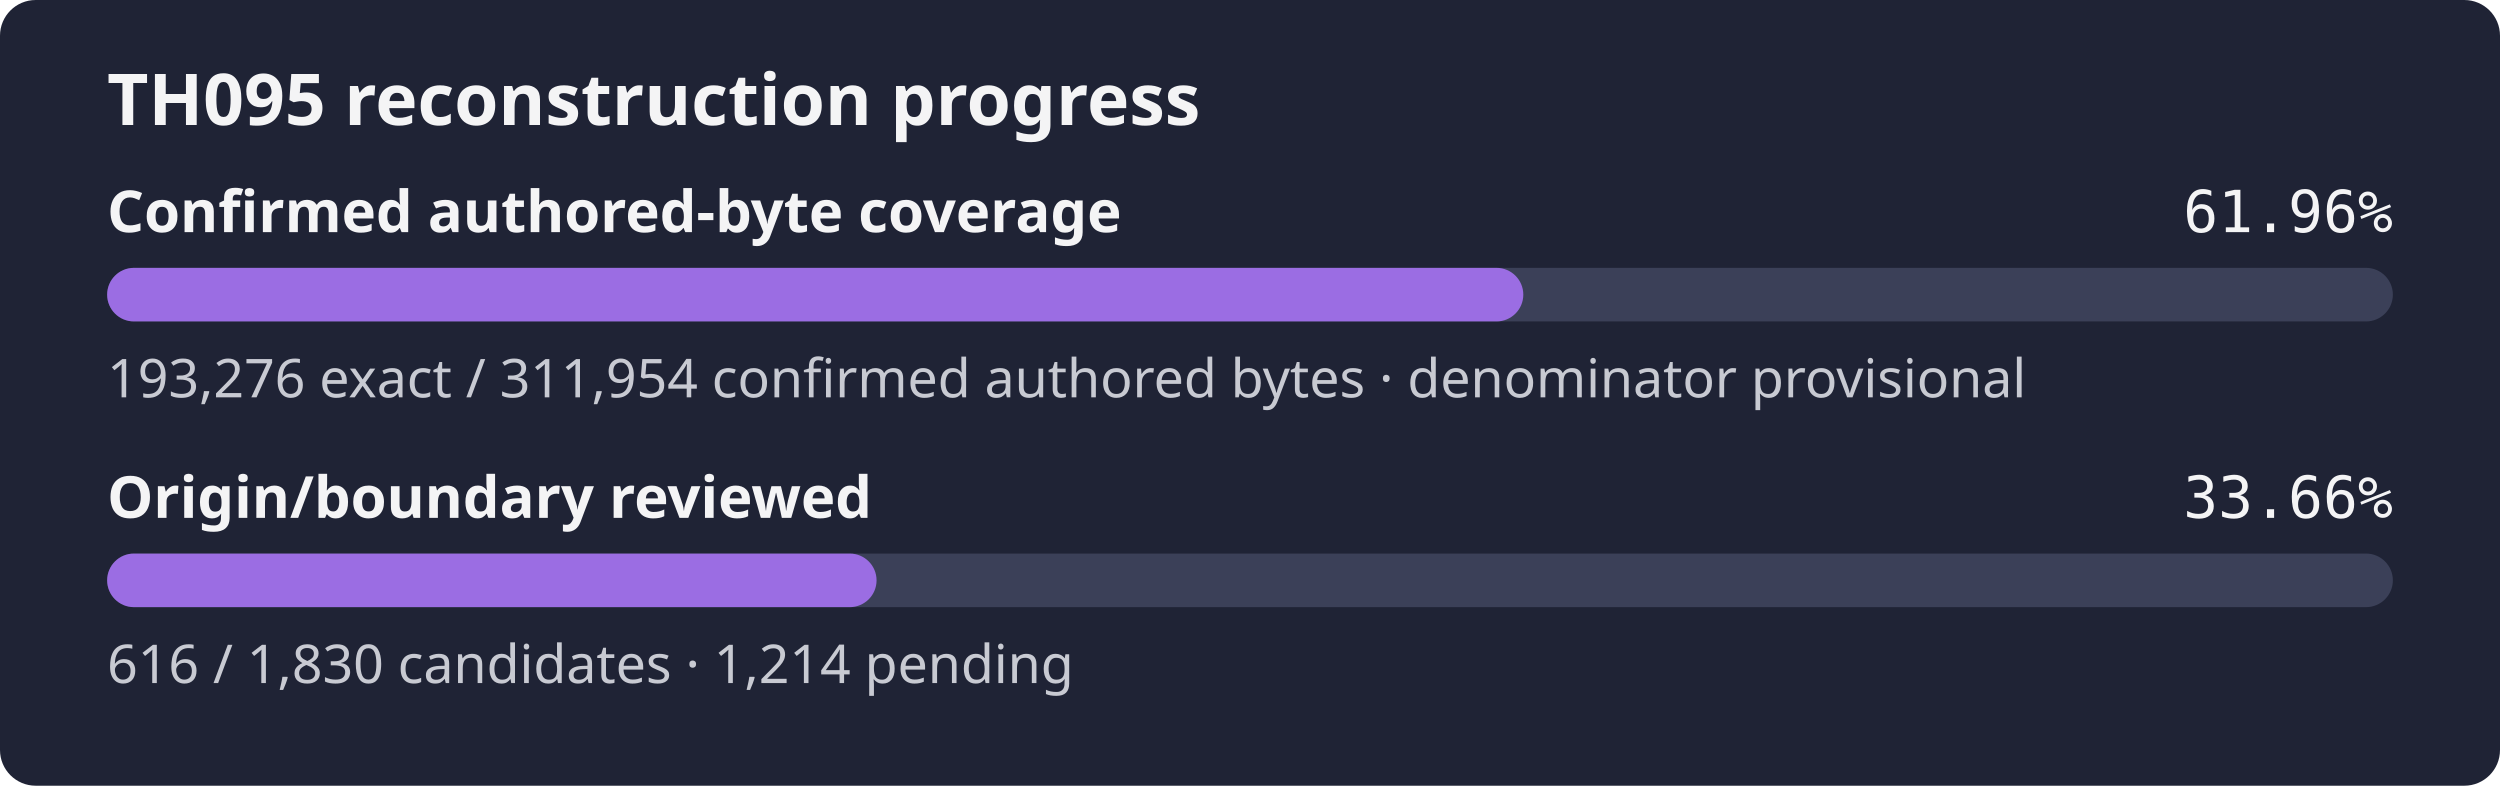
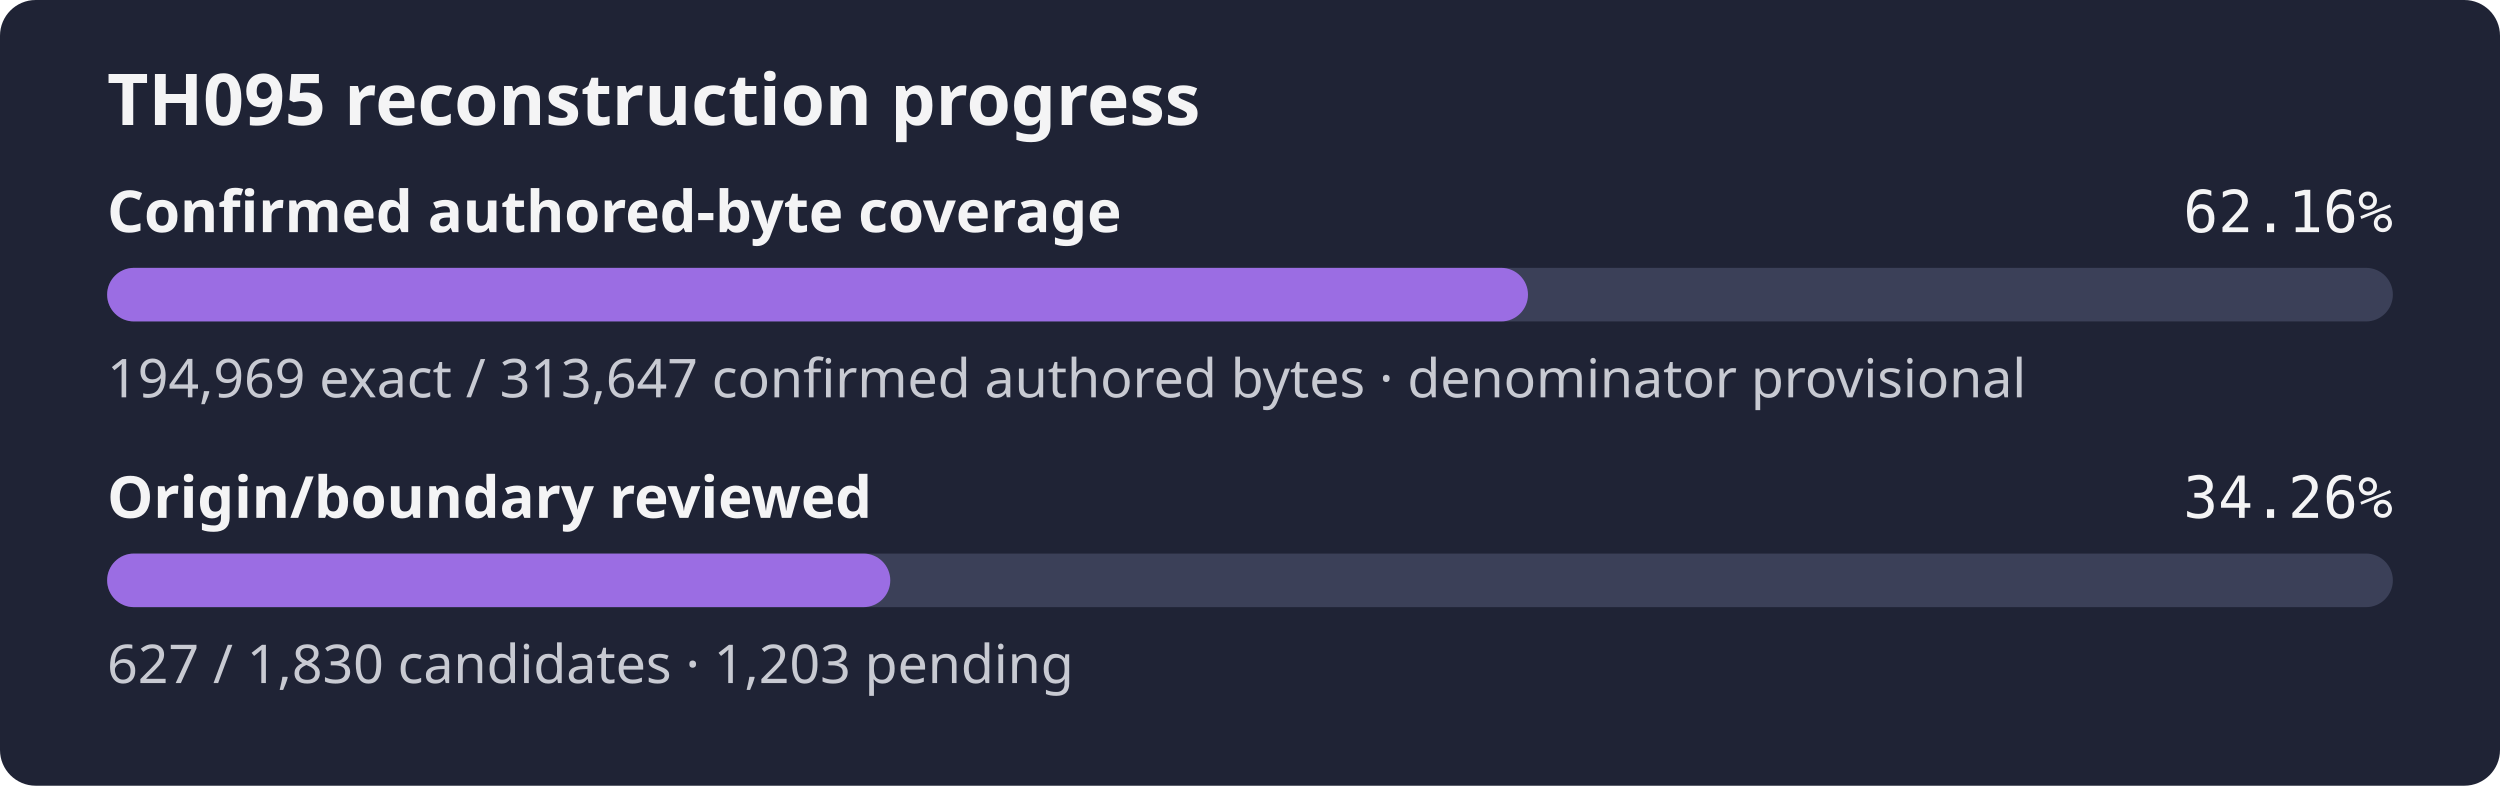
- <svg xmlns="http://www.w3.org/2000/svg" width="560" height="176" role="img" aria-label="TH095 reconstruction progress: 61.96% of the confirmed authored-byte set is exact, origin review 33.66%">
+ <svg xmlns="http://www.w3.org/2000/svg" width="560" height="176" role="img" aria-label="TH095 reconstruction progress: 62.16% of the confirmed authored-byte set is exact, origin review 34.26%">
  <rect width="560" height="176" rx="8" fill="#1f2335" />
  <text x="24" y="28" fill="#f4f4f5" font-family="sans-serif" font-size="16" font-weight="600">TH095 reconstruction progress</text>
  <text x="24" y="52" fill="#f4f4f5" font-family="sans-serif" font-size="13" font-weight="600">Confirmed authored-byte coverage</text>
-   <text x="536" y="52" fill="#f4f4f5" text-anchor="end" font-family="monospace" font-size="13">61.96%</text>
+   <text x="536" y="52" fill="#f4f4f5" text-anchor="end" font-family="monospace" font-size="13">62.16%</text>
  <rect x="24" y="60" width="512" height="12" rx="6" fill="#3b4058" />
-   <rect x="24" y="60" width="317.22" height="12" rx="6" fill="#9b6de3" />
-   <text x="24" y="89" fill="#c8cad2" font-family="sans-serif" font-size="12">193,276 exact / 311,954 confirmed authored bytes · denominator provisional</text>
+   <rect x="24" y="60" width="318.27" height="12" rx="6" fill="#9b6de3" />
+   <text x="24" y="89" fill="#c8cad2" font-family="sans-serif" font-size="12">194,969 exact / 313,647 confirmed authored bytes · denominator provisional</text>
  <text x="24" y="116" fill="#f4f4f5" font-family="sans-serif" font-size="13" font-weight="600">Origin/boundary reviewed</text>
-   <text x="536" y="116" fill="#f4f4f5" text-anchor="end" font-family="monospace" font-size="13">33.66%</text>
+   <text x="536" y="116" fill="#f4f4f5" text-anchor="end" font-family="monospace" font-size="13">34.26%</text>
  <rect x="24" y="124" width="512" height="12" rx="6" fill="#3b4058" />
-   <rect x="24" y="124" width="172.35" height="12" rx="6" fill="#9b6de3" />
-   <text x="24" y="153" fill="#c8cad2" font-family="sans-serif" font-size="12">616 / 1,830 candidates · 1,214 pending</text>
+   <rect x="24" y="124" width="175.42" height="12" rx="6" fill="#9b6de3" />
+   <text x="24" y="153" fill="#c8cad2" font-family="sans-serif" font-size="12">627 / 1,830 candidates · 1,203 pending</text>
</svg>
